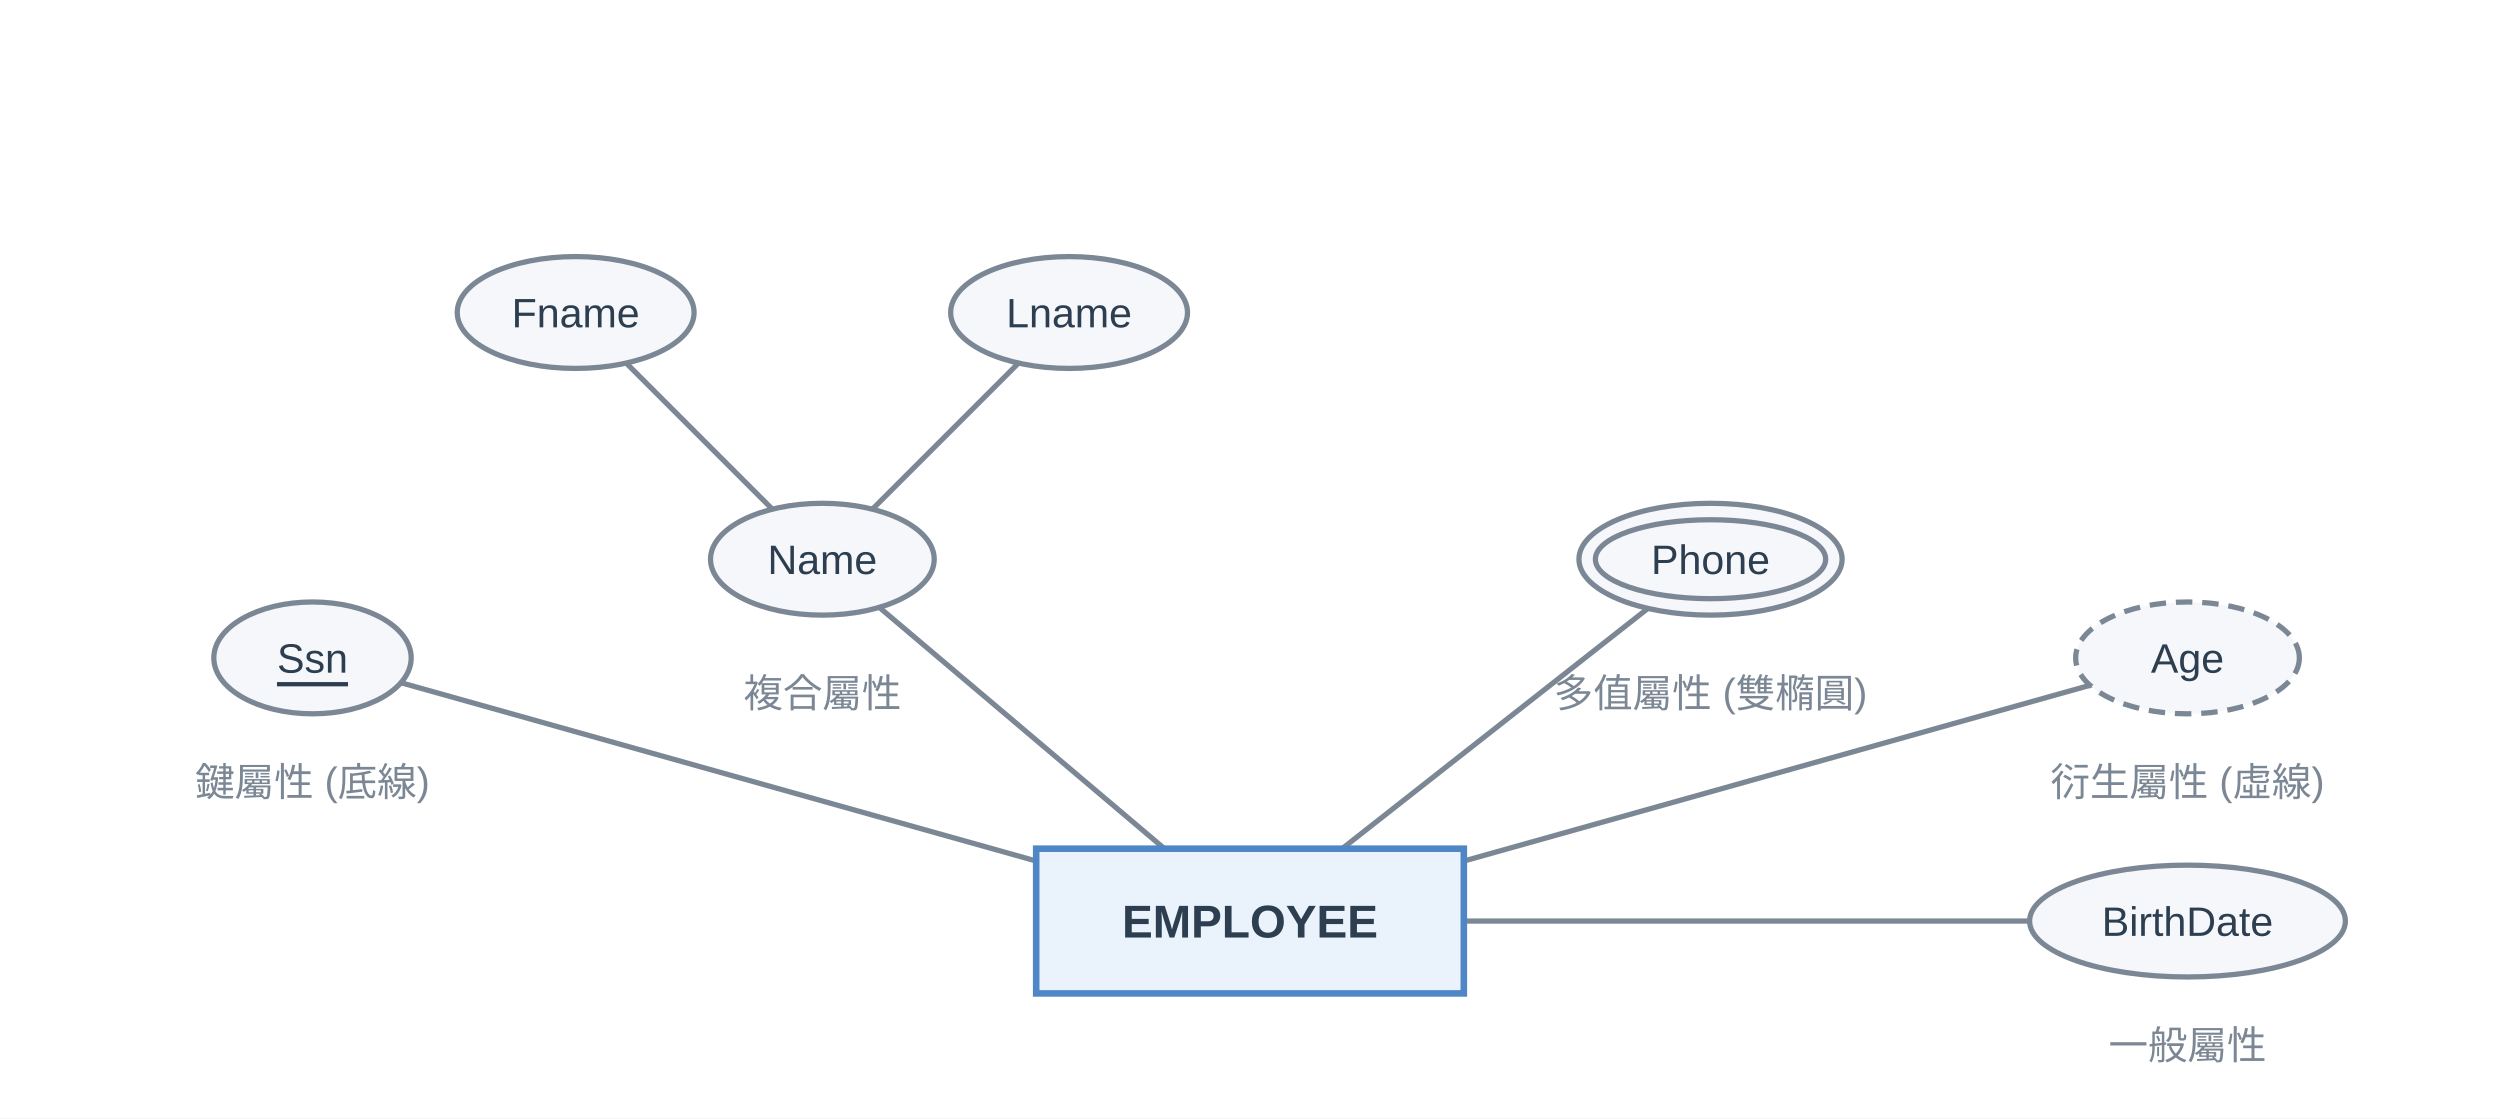
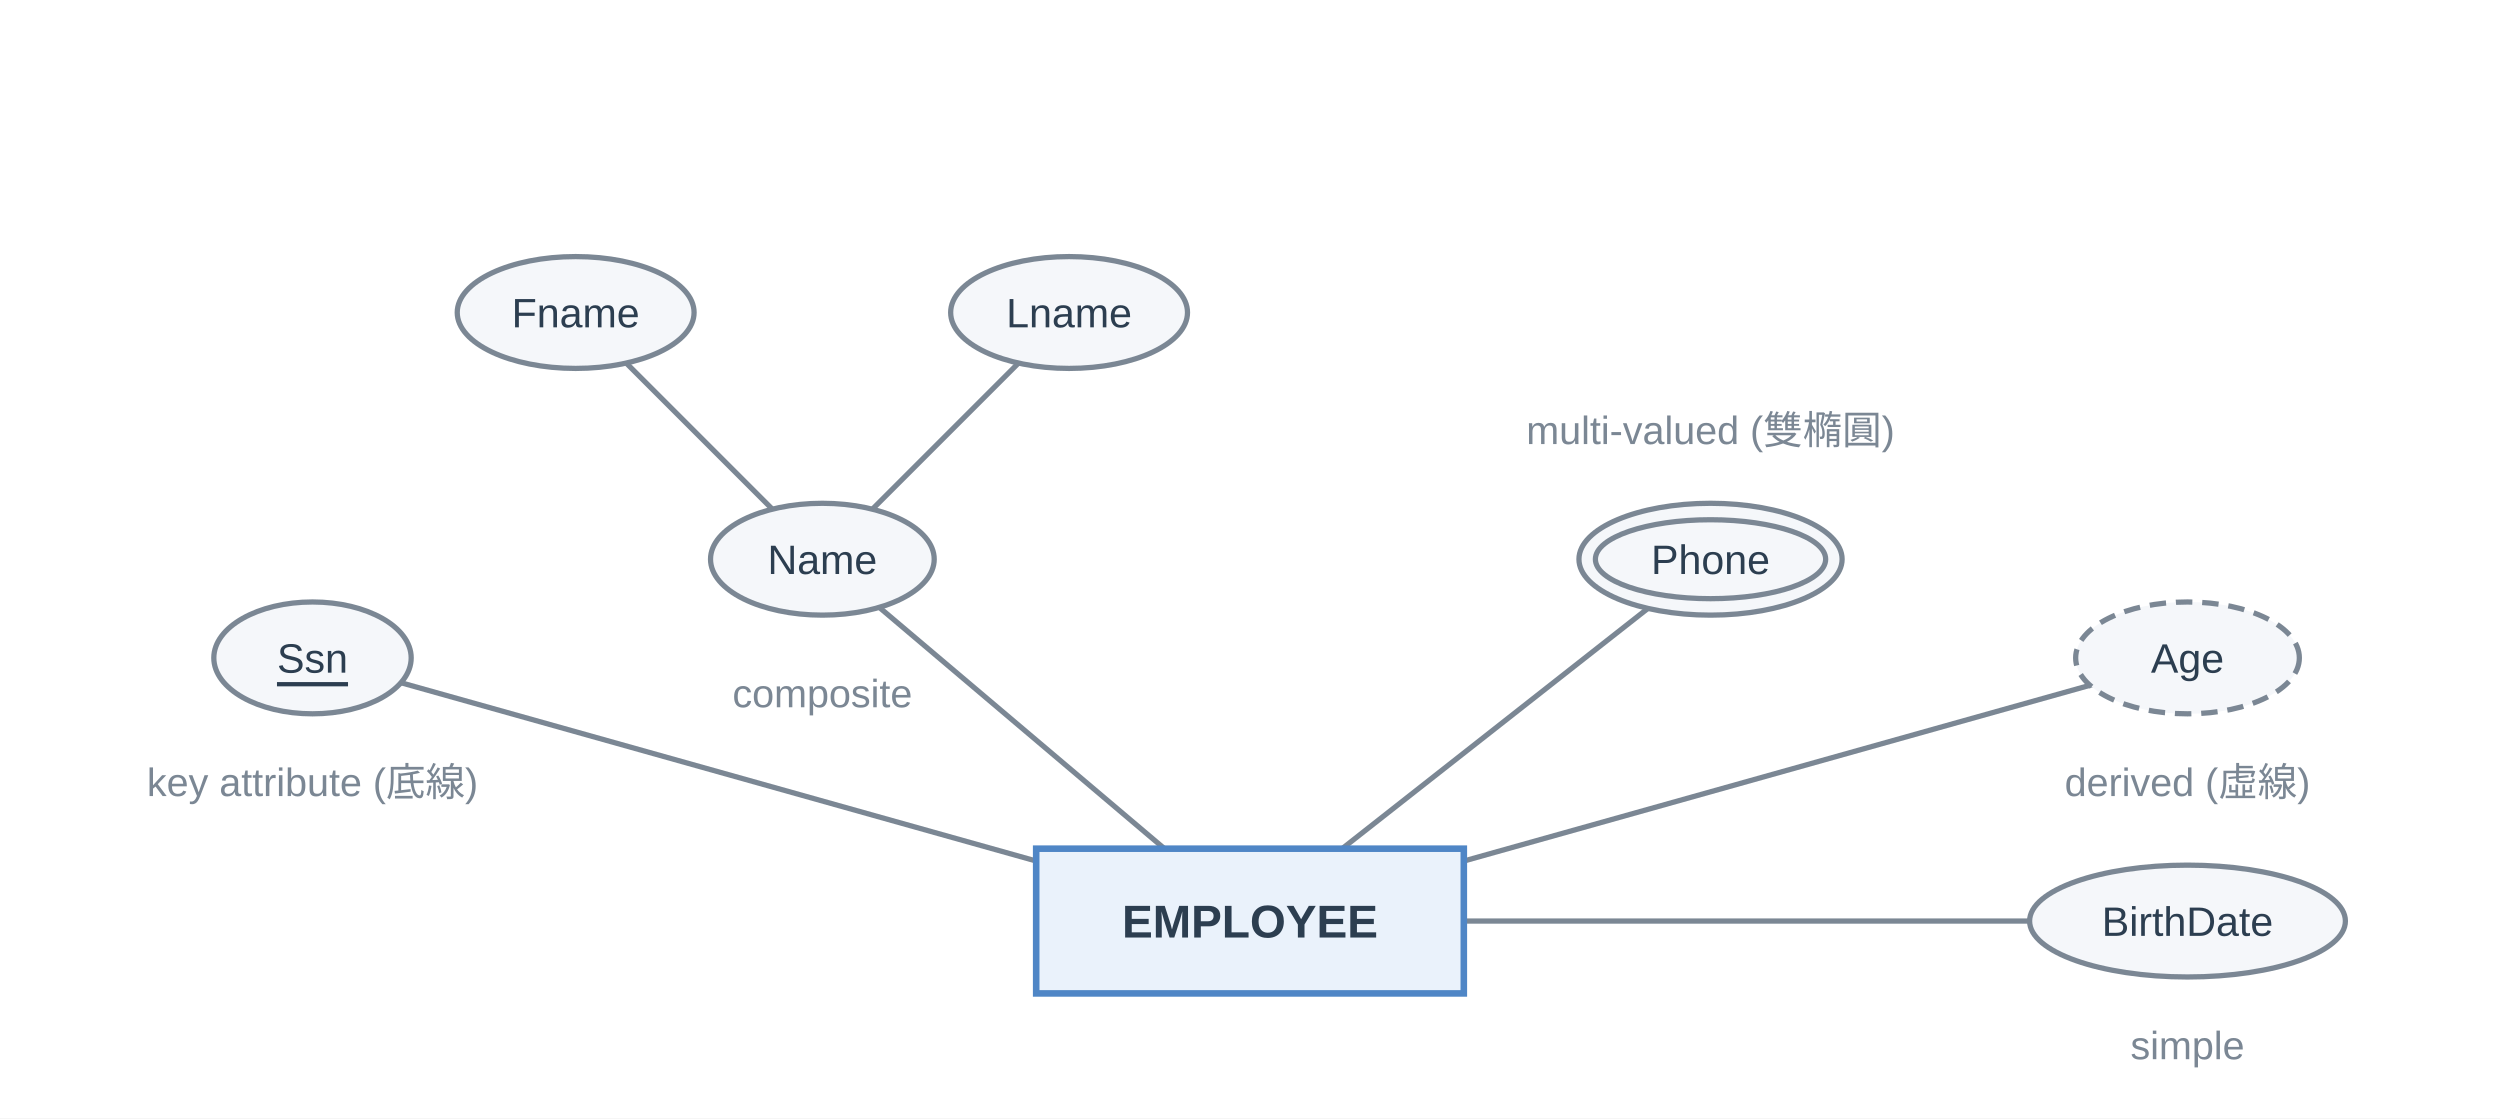
<svg xmlns="http://www.w3.org/2000/svg" width="760" height="340" viewBox="0 0 760 340" font-family="'Noto Sans TC','Segoe UI',Arial,sans-serif">
  <rect width="760" height="340" fill="#ffffff" />
  <line x1="95" y1="200" x2="380" y2="280" stroke="#7b8794" stroke-width="1.6" />
  <line x1="250" y1="170" x2="380" y2="280" stroke="#7b8794" stroke-width="1.6" />
  <line x1="520" y1="170" x2="380" y2="280" stroke="#7b8794" stroke-width="1.6" />
  <line x1="665" y1="200" x2="380" y2="280" stroke="#7b8794" stroke-width="1.6" />
  <line x1="665" y1="280" x2="380" y2="280" stroke="#7b8794" stroke-width="1.6" />
  <line x1="250" y1="170" x2="175" y2="95" stroke="#7b8794" stroke-width="1.6" />
  <line x1="250" y1="170" x2="325" y2="95" stroke="#7b8794" stroke-width="1.6" />
  <rect x="315.0" y="258.0" width="130" height="44" fill="#eaf2fb" stroke="#4f86c6" stroke-width="2" />
  <text x="380" y="285" font-size="14" text-anchor="middle" fill="#2c3e50" font-weight="bold">EMPLOYEE</text>
  <ellipse cx="95" cy="200" rx="30" ry="17" fill="#f5f7fa" stroke="#7b8794" stroke-width="1.6" />
  <text x="95" y="204.5" font-size="12.5" text-anchor="middle" fill="#2c3e50" font-weight="normal">Ssn</text>
  <line x1="84.2" y1="208" x2="105.8" y2="208" stroke="#2c3e50" stroke-width="1.3" />
-   <text x="95" y="242" font-size="12" text-anchor="middle" fill="#7b8794" font-weight="normal">鍵屬性 (底線)</text>
+   <text x="95" y="242" font-size="12" text-anchor="middle" fill="#7b8794" font-weight="normal">key attribute (底線)</text>
  <ellipse cx="250" cy="170" rx="34" ry="17" fill="#f5f7fa" stroke="#7b8794" stroke-width="1.6" />
  <text x="250" y="174.5" font-size="12.5" text-anchor="middle" fill="#2c3e50" font-weight="normal">Name</text>
  <ellipse cx="175" cy="95" rx="36" ry="17" fill="#f5f7fa" stroke="#7b8794" stroke-width="1.6" />
  <text x="175" y="99.5" font-size="12.5" text-anchor="middle" fill="#2c3e50" font-weight="normal">Fname</text>
  <ellipse cx="325" cy="95" rx="36" ry="17" fill="#f5f7fa" stroke="#7b8794" stroke-width="1.6" />
  <text x="325" y="99.5" font-size="12.5" text-anchor="middle" fill="#2c3e50" font-weight="normal">Lname</text>
-   <text x="250" y="215" font-size="12" text-anchor="middle" fill="#7b8794" font-weight="normal">複合屬性</text>
+   <text x="250" y="215" font-size="12" text-anchor="middle" fill="#7b8794" font-weight="normal">composite</text>
  <ellipse cx="520" cy="170" rx="40" ry="17" fill="#f5f7fa" stroke="#7b8794" stroke-width="1.6" />
  <ellipse cx="520" cy="170" rx="35" ry="12" fill="none" stroke="#7b8794" stroke-width="1.6" />
  <text x="520" y="174.5" font-size="12.5" text-anchor="middle" fill="#2c3e50" font-weight="normal">Phone</text>
-   <text x="520" y="215" font-size="12" text-anchor="middle" fill="#7b8794" font-weight="normal">多值屬性 (雙橢圓)</text>
+   <text x="520" y="135" font-size="12" text-anchor="middle" fill="#7b8794" font-weight="normal">multi-valued (雙橢圓)</text>
  <ellipse cx="665" cy="200" rx="34" ry="17" fill="#f5f7fa" stroke="#7b8794" stroke-width="1.6" stroke-dasharray="5 3" />
  <text x="665" y="204.5" font-size="12.5" text-anchor="middle" fill="#2c3e50" font-weight="normal">Age</text>
-   <text x="665" y="242" font-size="12" text-anchor="middle" fill="#7b8794" font-weight="normal">衍生屬性 (虛線)</text>
+   <text x="665" y="242" font-size="12" text-anchor="middle" fill="#7b8794" font-weight="normal">derived (虛線)</text>
  <ellipse cx="665" cy="280" rx="48" ry="17" fill="#f5f7fa" stroke="#7b8794" stroke-width="1.6" />
  <text x="665" y="284.5" font-size="12.5" text-anchor="middle" fill="#2c3e50" font-weight="normal">BirthDate</text>
-   <text x="665" y="322" font-size="12" text-anchor="middle" fill="#7b8794" font-weight="normal">一般屬性</text>
+   <text x="665" y="322" font-size="12" text-anchor="middle" fill="#7b8794" font-weight="normal">simple</text>
</svg>
